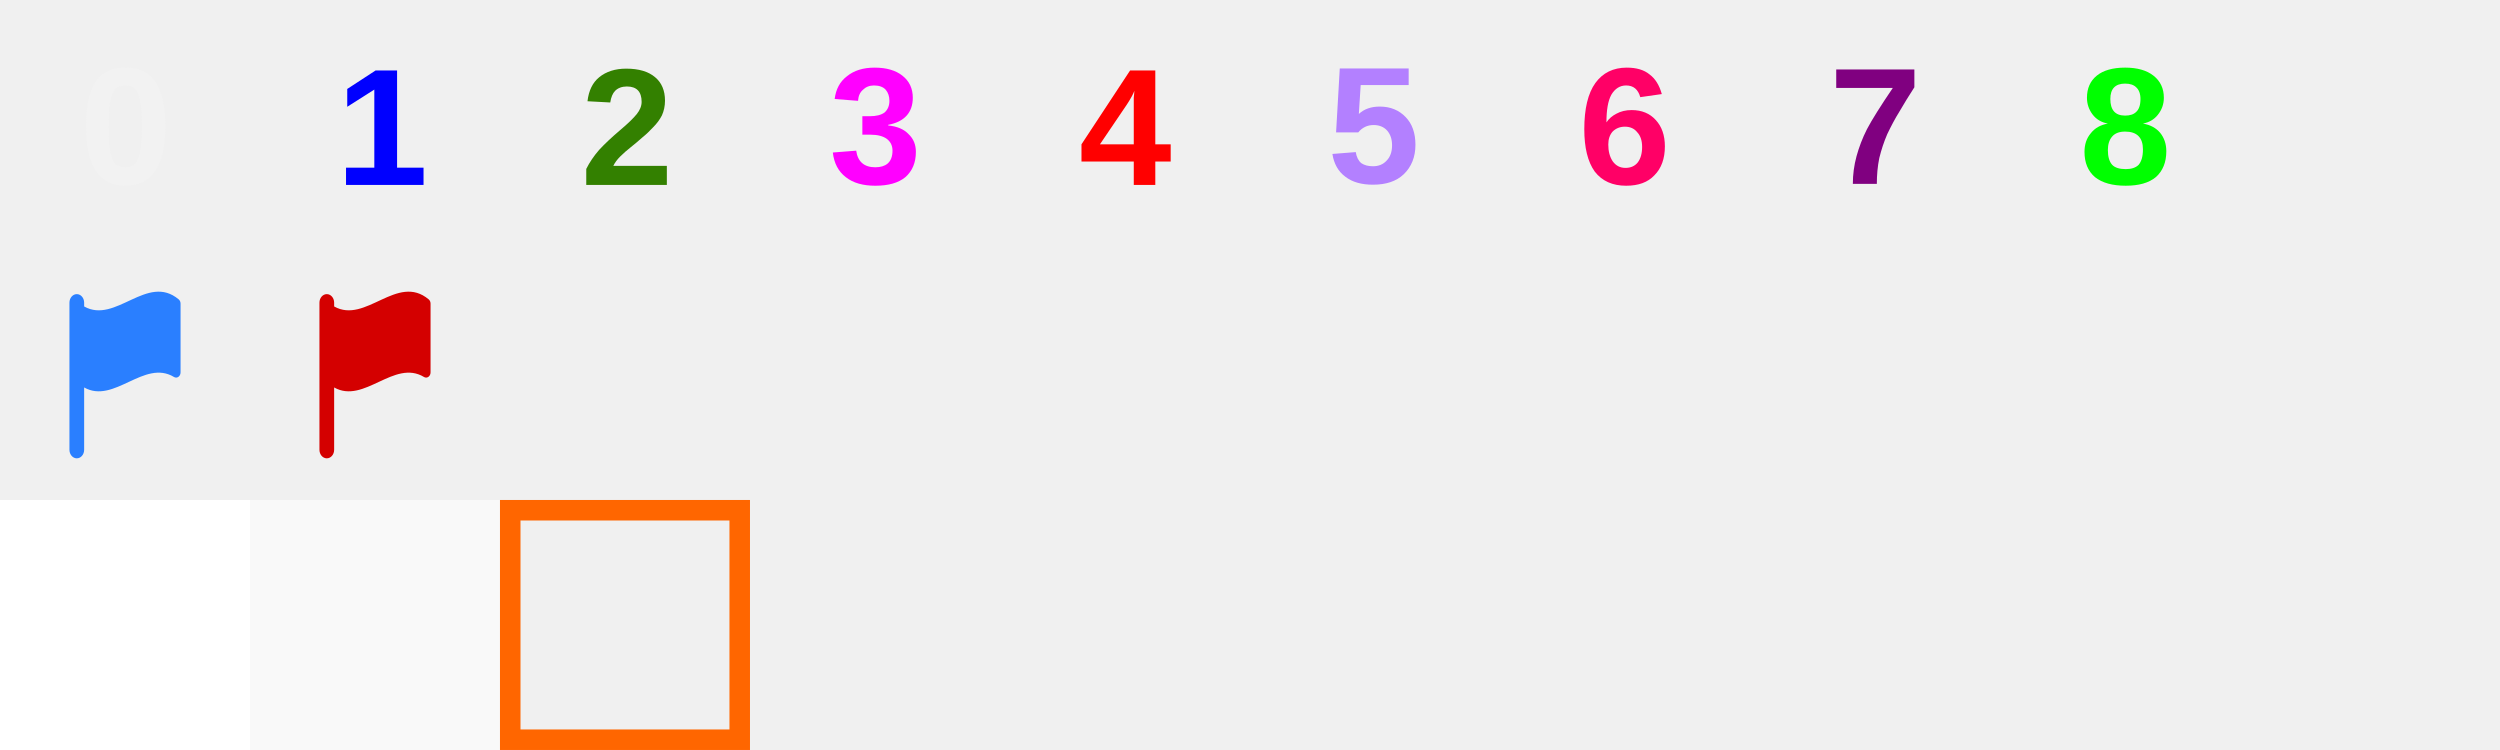
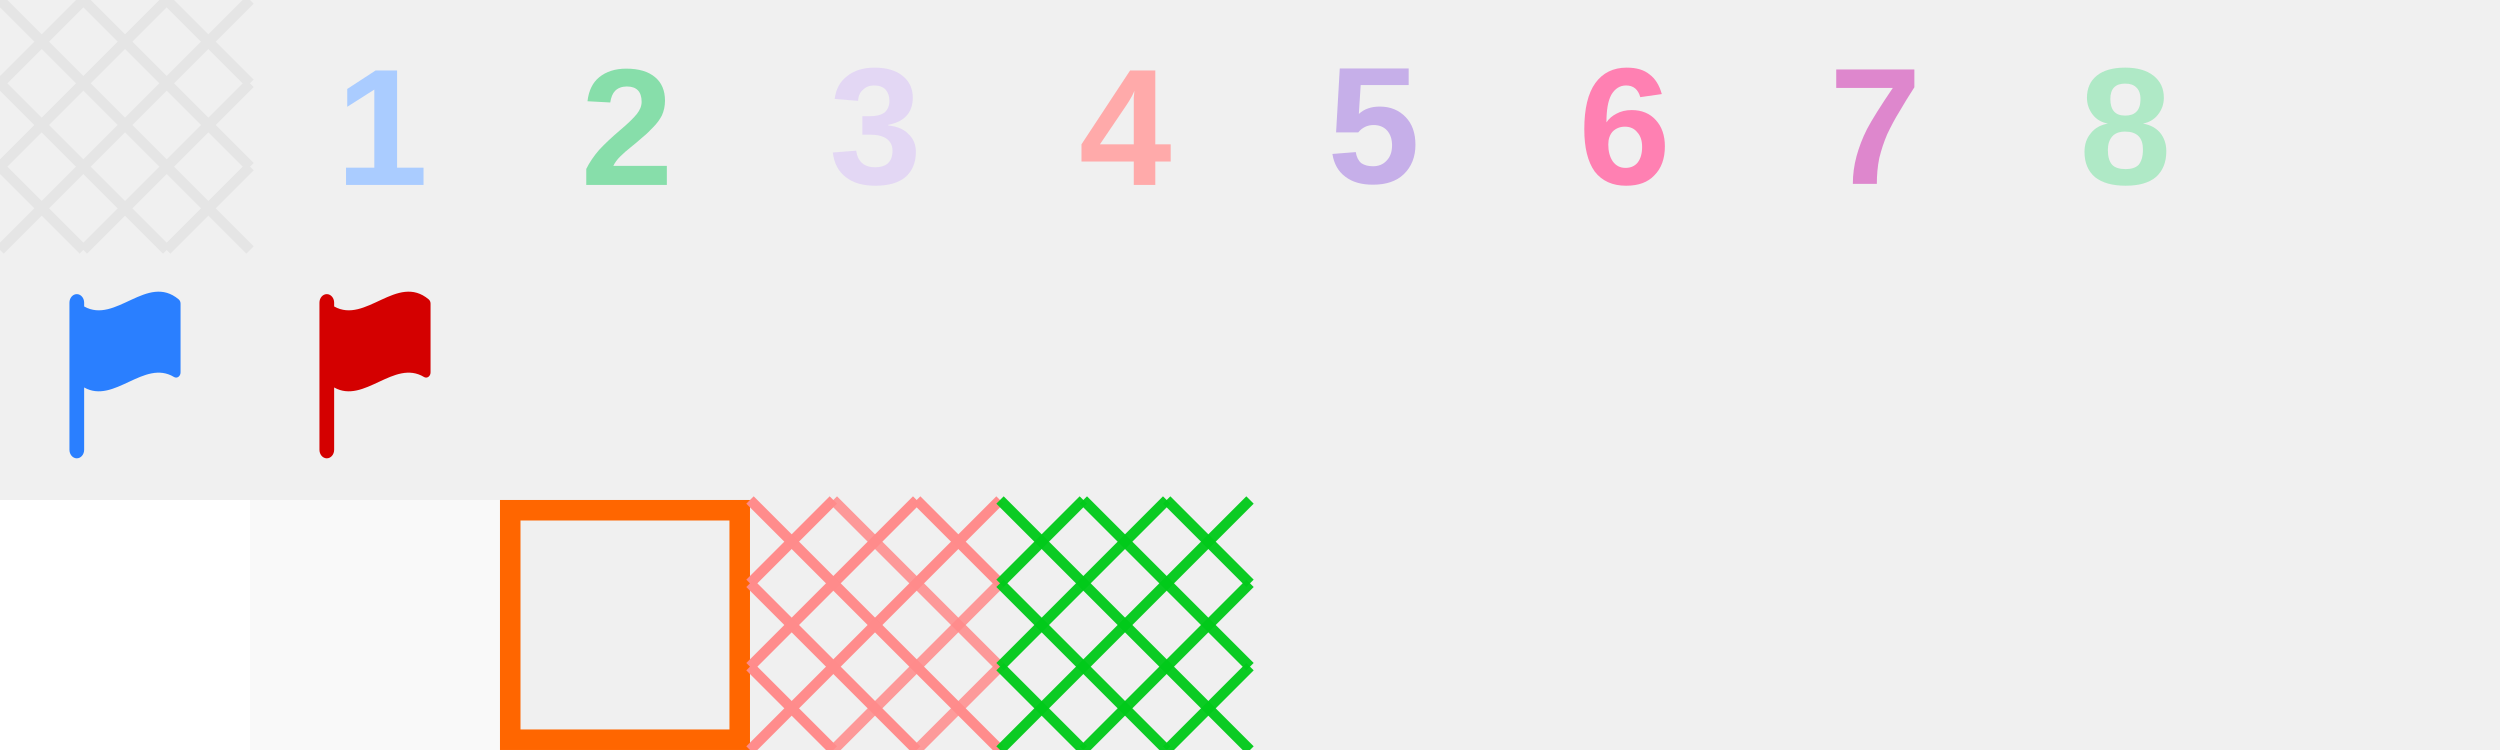
<svg xmlns="http://www.w3.org/2000/svg" width="240" height="72" viewBox="0 0 63.5 19.05" version="1.1" id="svg8">
  <defs id="defs2" />
  <g id="layer1">
    <g transform="matrix(0.00741253,0,0,0.00861615,1.354012,7.408336)" id="g1571" style="fill:#2a7fff">
      <path style="fill:#2a7fff" id="path1569" d="m 429.666,22.73 c -108,-77.849 -215.982,73.553 -323.981,20.898 V 32.427 C 105.685,18.516 94.399,7.23 80.489,7.23 66.579,7.23 55.295,18.516 55.295,32.427 V 466.13 c 0,13.909 11.284,25.195 25.194,25.195 13.91,0 25.196,-11.286 25.196,-25.195 V 282.395 c 102.651,50.03 205.304,-84.264 307.973,-30.821 4.739,2.477 10.433,2.313 15.007,-0.477 4.578,-2.771 7.367,-7.725 7.367,-13.09 0,-67.612 0,-135.228 0,-202.859 -10e-4,-4.903 -2.382,-9.548 -6.366,-12.418 z" />
    </g>
    <rect style="opacity:0;fill:#ff00ff;fill-opacity:1;stroke:none;stroke-width:0.265;stroke-miterlimit:4;stroke-dasharray:none;stroke-opacity:1;paint-order:markers fill stroke" id="rect1609" width="6.35" height="6.35" x="12.7" y="6.35" />
    <rect style="opacity:1;fill:#ffffff;fill-opacity:1;stroke:none;stroke-width:0.454;stroke-miterlimit:4;stroke-dasharray:none;stroke-opacity:1;paint-order:markers fill stroke" id="rect1611" width="6.35" height="6.35" x="1.3933727e-08" y="12.7" />
    <rect y="12.7" x="6.35" height="6.35" width="6.35" id="rect1613" style="opacity:1;fill:#f9f9f9;fill-opacity:1;stroke:none;stroke-width:0.454;stroke-miterlimit:4;stroke-dasharray:none;stroke-opacity:1;paint-order:markers fill stroke" />
    <rect style="opacity:1;fill:none;fill-opacity:1;stroke:#ff6600;stroke-width:0.521;stroke-miterlimit:4;stroke-dasharray:none;stroke-opacity:1;paint-order:markers fill stroke" id="rect1615" width="5.829" height="5.829" x="12.96" y="12.96" />
-     <text transform="translate(-0.2904214,0.3738788)" xml:space="preserve" style="font-size:4.233px;line-height:1.25;font-family:sans-serif;fill:#f2f2f2;stroke-width:0.265" x="2.304" y="4.297" id="text1619">
-       <tspan id="tspan1617" x="2.304" y="4.297" style="font-style:normal;font-variant:normal;font-weight:bold;font-stretch:normal;font-size:4.233px;font-family:Arial;-inkscape-font-specification:'Arial Bold';fill:#f2f2f2;stroke-width:0.265">0</tspan>
-     </text>
    <text xml:space="preserve" style="font-size:3.175px;line-height:1.25;font-family:sans-serif;stroke-width:0.265" x="8.731" y="3.175" id="text1623">
      <tspan id="tspan1621" x="8.731" y="3.175" style="stroke-width:0.265" />
    </text>
-     <text transform="translate(-0.250114,0.3803383)" id="text1627" y="4.316" x="8.775" style="font-size:4.233px;line-height:1.25;font-family:sans-serif;fill:#0000ff;stroke-width:0.265" xml:space="preserve">
-       <tspan style="font-style:normal;font-variant:normal;font-weight:bold;font-stretch:normal;font-size:4.233px;font-family:Arial;-inkscape-font-specification:'Arial Bold';fill:#0000ff;stroke-width:0.265" y="4.316" x="8.775" id="tspan1625">1</tspan>
+     <text transform="translate(-0.250114,0.3803383)" id="text1627" y="4.316" x="8.775" style="font-size:4.233px;line-height:1.25;font-family:sans-serif;fill:#aaccff;stroke-width:0.265;" xml:space="preserve">
+       <tspan style="font-style:normal;font-variant:normal;font-weight:bold;font-stretch:normal;font-size:4.233px;font-family:Arial;-inkscape-font-specification:'Arial Bold';fill:#aaccff;stroke-width:0.265;" y="4.316" x="8.775" id="tspan1625">1</tspan>
    </text>
-     <text transform="translate(-0.2808612,0.3803383)" xml:space="preserve" style="font-size:4.233px;line-height:1.25;font-family:sans-serif;fill:#338000;stroke-width:0.265" x="15.032" y="4.316" id="text1631">
-       <tspan id="tspan1629" x="15.032" y="4.316" style="font-style:normal;font-variant:normal;font-weight:bold;font-stretch:normal;font-size:4.233px;font-family:Arial;-inkscape-font-specification:'Arial Bold';fill:#338000;stroke-width:0.265">2</tspan>
+     <text transform="translate(-0.2808612,0.3803383)" xml:space="preserve" style="font-size:4.233px;line-height:1.25;font-family:sans-serif;fill:#87deaa;stroke-width:0.265;" x="15.032" y="4.316" id="text1631">
+       <tspan id="tspan1629" x="15.032" y="4.316" style="font-style:normal;font-variant:normal;font-weight:bold;font-stretch:normal;font-size:4.233px;font-family:Arial;-inkscape-font-specification:'Arial Bold';fill:#87deaa;stroke-width:0.265;">2</tspan>
    </text>
-     <text transform="translate(-0.2914542,0.3738788)" id="text1635" y="4.297" x="21.351" style="font-size:4.233px;line-height:1.25;font-family:sans-serif;fill:#ff00ff;stroke-width:0.265" xml:space="preserve">
-       <tspan style="font-style:normal;font-variant:normal;font-weight:bold;font-stretch:normal;font-size:4.233px;font-family:Arial;-inkscape-font-specification:'Arial Bold';fill:#ff00ff;stroke-width:0.265" y="4.297" x="21.351" id="tspan1633">3</tspan>
+     <text transform="translate(-0.2914542,0.3738788)" id="text1635" y="4.297" x="21.351" style="font-size:4.233px;line-height:1.25;font-family:sans-serif;fill:#e3d7f4;stroke-width:0.265;" xml:space="preserve">
+       <tspan style="font-style:normal;font-variant:normal;font-weight:bold;font-stretch:normal;font-size:4.233px;font-family:Arial;-inkscape-font-specification:'Arial Bold';fill:#e3d7f4;stroke-width:0.265;" y="4.297" x="21.351" id="tspan1633">3</tspan>
    </text>
-     <text transform="translate(-0.291971,0.3803383)" xml:space="preserve" style="font-size:4.233px;line-height:1.25;font-family:sans-serif;fill:#ff0000;stroke-width:0.265" x="27.699" y="4.316" id="text1639">
-       <tspan id="tspan1637" x="27.699" y="4.316" style="font-style:normal;font-variant:normal;font-weight:bold;font-stretch:normal;font-size:4.233px;font-family:Arial;-inkscape-font-specification:'Arial Bold';fill:#ff0000;stroke-width:0.265">4</tspan>
+     <text transform="translate(-0.291971,0.3803383)" xml:space="preserve" style="font-size:4.233px;line-height:1.25;font-family:sans-serif;fill:#ffaaaa;stroke-width:0.265;" x="27.699" y="4.316" id="text1639">
+       <tspan id="tspan1637" x="27.699" y="4.316" style="font-style:normal;font-variant:normal;font-weight:bold;font-stretch:normal;font-size:4.233px;font-family:Arial;-inkscape-font-specification:'Arial Bold';fill:#ffaaaa;stroke-width:0.265;">4</tspan>
    </text>
-     <text transform="translate(-0.3017923,0.367161)" id="text1643" y="4.276" x="34.02" style="font-size:4.233px;line-height:1.25;font-family:sans-serif;fill:#b380ff;stroke-width:0.265" xml:space="preserve">
-       <tspan style="font-style:normal;font-variant:normal;font-weight:bold;font-stretch:normal;font-size:4.233px;font-family:Arial;-inkscape-font-specification:'Arial Bold';fill:#b380ff;stroke-width:0.265" y="4.276" x="34.02" id="tspan1641">5</tspan>
+     <text transform="translate(-0.3017923,0.367161)" id="text1643" y="4.276" x="34.02" style="font-size:4.233px;line-height:1.25;font-family:sans-serif;fill:#c6afe9;stroke-width:0.265;" xml:space="preserve">
+       <tspan style="font-style:normal;font-variant:normal;font-weight:bold;font-stretch:normal;font-size:4.233px;font-family:Arial;-inkscape-font-specification:'Arial Bold';fill:#c6afe9;stroke-width:0.265;" y="4.276" x="34.02" id="tspan1641">5</tspan>
    </text>
-     <text transform="translate(-0.2979151,0.3738788)" xml:space="preserve" style="font-size:4.233px;line-height:1.25;font-family:sans-serif;fill:#ff0066;stroke-width:0.265" x="40.381" y="4.297" id="text1647">
-       <tspan id="tspan1645" x="40.381" y="4.297" style="font-style:normal;font-variant:normal;font-weight:bold;font-stretch:normal;font-size:4.233px;font-family:Arial;-inkscape-font-specification:'Arial Bold';fill:#ff0066;stroke-width:0.265">6</tspan>
+     <text transform="translate(-0.2979151,0.3738788)" xml:space="preserve" style="font-size:4.233px;line-height:1.25;font-family:sans-serif;fill:#ff80b2;stroke-width:0.265;" x="40.381" y="4.297" id="text1647">
+       <tspan id="tspan1645" x="40.381" y="4.297" style="font-style:normal;font-variant:normal;font-weight:bold;font-stretch:normal;font-size:4.233px;font-family:Arial;-inkscape-font-specification:'Arial Bold';fill:#ff80b2;stroke-width:0.265;">6</tspan>
    </text>
-     <text transform="translate(-0.2932643,0.3736206)" id="text1651" y="4.296" x="46.745" style="font-size:4.233px;line-height:1.25;font-family:sans-serif;fill:#800080;stroke-width:0.265" xml:space="preserve">
-       <tspan style="font-style:normal;font-variant:normal;font-weight:bold;font-stretch:normal;font-size:4.233px;font-family:Arial;-inkscape-font-specification:'Arial Bold';fill:#800080;stroke-width:0.265" y="4.296" x="46.745" id="tspan1649">7</tspan>
+     <text transform="translate(-0.2932643,0.3736206)" id="text1651" y="4.296" x="46.745" style="font-size:4.233px;line-height:1.25;font-family:sans-serif;fill:#de87cd;stroke-width:0.265;" xml:space="preserve">
+       <tspan style="font-style:normal;font-variant:normal;font-weight:bold;font-stretch:normal;font-size:4.233px;font-family:Arial;-inkscape-font-specification:'Arial Bold';fill:#de87cd;stroke-width:0.265;" y="4.296" x="46.745" id="tspan1649">7</tspan>
    </text>
-     <text transform="translate(-0.2919709,0.3736206)" xml:space="preserve" style="font-size:4.233px;line-height:1.25;font-family:sans-serif;fill:#00ff00;stroke-width:0.265" x="53.099" y="4.296" id="text1655">
-       <tspan id="tspan1653" x="53.099" y="4.296" style="font-style:normal;font-variant:normal;font-weight:bold;font-stretch:normal;font-size:4.233px;font-family:Arial;-inkscape-font-specification:'Arial Bold';fill:#00ff00;stroke-width:0.265">8</tspan>
+     <text transform="translate(-0.2919709,0.3736206)" xml:space="preserve" style="font-size:4.233px;line-height:1.25;font-family:sans-serif;fill:#afe9c6;stroke-width:0.265;" x="53.099" y="4.296" id="text1655">
+       <tspan id="tspan1653" x="53.099" y="4.296" style="font-style:normal;font-variant:normal;font-weight:bold;font-stretch:normal;font-size:4.233px;font-family:Arial;-inkscape-font-specification:'Arial Bold';fill:#afe9c6;stroke-width:0.265;">8</tspan>
    </text>
    <g style="fill:#d40000" id="g870" transform="matrix(0.00741253,0,0,0.00861615,7.704012,7.408336)">
      <path style="fill:#d40000" d="m 429.666,22.73 c -108,-77.849 -215.982,73.553 -323.981,20.898 V 32.427 C 105.685,18.516 94.399,7.23 80.489,7.23 66.579,7.23 55.295,18.516 55.295,32.427 V 466.13 c 0,13.909 11.284,25.195 25.194,25.195 13.91,0 25.196,-11.286 25.196,-25.195 V 282.395 c 102.651,50.03 205.304,-84.264 307.973,-30.821 4.739,2.477 10.433,2.313 15.007,-0.477 4.578,-2.771 7.367,-7.725 7.367,-13.09 0,-67.612 0,-135.228 0,-202.859 -10e-4,-4.903 -2.382,-9.548 -6.366,-12.418 z" id="path868" />
    </g>
+     <path transform="scale(0.2645833)" id="path2890" d="M 0,8 8,0" style="fill:none;stroke:#e5e5e5;stroke-width:1px;stroke-linecap:butt;stroke-linejoin:miter;stroke-opacity:1" />
+     <path transform="scale(0.2645833)" id="path2892" d="M 0,16 16,0" style="fill:none;stroke:#e5e5e5;stroke-width:1px;stroke-linecap:butt;stroke-linejoin:miter;stroke-opacity:1" />
+     <path transform="scale(0.2645833)" id="path2894" d="M 0,24 24,0" style="fill:none;stroke:#e5e5e5;stroke-width:1px;stroke-linecap:butt;stroke-linejoin:miter;stroke-opacity:1" />
+     <path transform="scale(0.2645833)" id="path2896" d="M 8,24 24,8" style="fill:none;stroke:#e5e5e5;stroke-width:1px;stroke-linecap:butt;stroke-linejoin:miter;stroke-opacity:1" />
+     <path transform="scale(0.2645833)" id="path2898" d="m 16,24 8,-8" style="fill:none;stroke:#e5e5e5;stroke-width:1px;stroke-linecap:butt;stroke-linejoin:miter;stroke-opacity:1" />
+     <path transform="scale(0.2645833)" id="path2900" d="M 0,0 24,24" style="fill:none;stroke:#e5e5e5;stroke-width:1px;stroke-linecap:butt;stroke-linejoin:miter;stroke-opacity:1" />
+     <path transform="scale(0.2645833)" id="path2902" d="M 0,8 16,24" style="fill:none;stroke:#e5e5e5;stroke-width:1px;stroke-linecap:butt;stroke-linejoin:miter;stroke-opacity:1" />
+     <path transform="scale(0.2645833)" id="path2904" d="m 0,16 8,8" style="fill:none;stroke:#e5e5e5;stroke-width:1px;stroke-linecap:butt;stroke-linejoin:miter;stroke-opacity:1" />
+     <path transform="scale(0.2645833)" id="path2906" d="M 8,0 24,16" style="fill:none;stroke:#e5e5e5;stroke-width:1px;stroke-linecap:butt;stroke-linejoin:miter;stroke-opacity:1" />
+     <path transform="scale(0.2645833)" id="path2908" d="m 16,0 8,8" style="fill:none;stroke:#e5e5e5;stroke-width:1px;stroke-linecap:butt;stroke-linejoin:miter;stroke-opacity:1" />
+     <path transform="scale(0.2645833)" id="path2954" d="m 72,56 8,-8" style="fill:#ffd5d5;stroke:#ff8b8b;stroke-width:1px;stroke-linecap:butt;stroke-linejoin:miter;stroke-opacity:0.988" />
+     <path transform="scale(0.2645833)" id="path2958" d="M 72,64 88,48" style="fill:none;stroke:#ff8b8b;stroke-width:1px;stroke-linecap:butt;stroke-linejoin:miter;stroke-opacity:0.988" />
+     <path transform="scale(0.2645833)" id="path2960" d="M 72,72 96,48" style="fill:none;stroke:#ff8b8b;stroke-width:1px;stroke-linecap:butt;stroke-linejoin:miter;stroke-opacity:0.988" />
+     <path transform="scale(0.2645833)" id="path2962" d="M 80,72 96,56" style="fill:none;stroke:#ff8a8a;stroke-width:1px;stroke-linecap:butt;stroke-linejoin:miter;stroke-opacity:0.867" />
+     <path transform="scale(0.2645833)" id="path2964" d="m 88,72 8,-8" style="fill:none;stroke:#ff8b8b;stroke-width:1px;stroke-linecap:butt;stroke-linejoin:miter;stroke-opacity:0.851" />
+     <path transform="scale(0.2645833)" id="path2966" d="M 72,48 96,72" style="fill:none;stroke:#ff8b8b;stroke-width:1px;stroke-linecap:butt;stroke-linejoin:miter;stroke-opacity:0.988" />
+     <path transform="scale(0.2645833)" id="path2968" d="M 80,48 96,64" style="fill:none;stroke:#ff8a8a;stroke-width:1px;stroke-linecap:butt;stroke-linejoin:miter;stroke-opacity:0.867" />
+     <path transform="scale(0.2645833)" id="path2970" d="m 88,48 8,8" style="fill:none;stroke:#ff8b8b;stroke-width:1px;stroke-linecap:butt;stroke-linejoin:miter;stroke-opacity:0.988" />
+     <path transform="scale(0.2645833)" id="path2972" d="M 72,56 88,72" style="fill:none;stroke:#ff8b8b;stroke-width:1px;stroke-linecap:butt;stroke-linejoin:miter;stroke-opacity:0.988" />
+     <path transform="scale(0.2645833)" id="path2974" d="m 72,64 8,8" style="fill:none;stroke:#ff8b8b;stroke-width:1px;stroke-linecap:butt;stroke-linejoin:miter;stroke-opacity:1" />
+     <path style="fill:#ffd5d5;stroke:#00ca1a;stroke-width:1px;stroke-linecap:butt;stroke-linejoin:miter;stroke-opacity:0.951" d="m 72,56 8,-8" id="path2976" transform="matrix(0.2645833,0,0,0.2645833,6.35,0)" />
+     <path style="fill:none;stroke:#00ca1a;stroke-width:1px;stroke-linecap:butt;stroke-linejoin:miter;stroke-opacity:0.951" d="M 72,64 88,48" id="path2978" transform="matrix(0.2645833,0,0,0.2645833,6.35,0)" />
+     <path style="fill:none;stroke:#00ca1a;stroke-width:1px;stroke-linecap:butt;stroke-linejoin:miter;stroke-opacity:0.951" d="M 72,72 96,48" id="path2980" transform="matrix(0.2645833,0,0,0.2645833,6.35,0)" />
+     <path style="fill:none;stroke:#00ca1a;stroke-width:1px;stroke-linecap:butt;stroke-linejoin:miter;stroke-opacity:0.951" d="M 80,72 96,56" id="path2982" transform="matrix(0.2645833,0,0,0.2645833,6.35,0)" />
+     <path style="fill:none;stroke:#00ca1a;stroke-width:1px;stroke-linecap:butt;stroke-linejoin:miter;stroke-opacity:0.951" d="m 88,72 8,-8" id="path2984" transform="matrix(0.2645833,0,0,0.2645833,6.35,0)" />
+     <path style="fill:none;stroke:#00ca1a;stroke-width:1px;stroke-linecap:butt;stroke-linejoin:miter;stroke-opacity:0.951" d="M 72,48 96,72" id="path2986" transform="matrix(0.2645833,0,0,0.2645833,6.35,0)" />
+     <path style="fill:none;stroke:#00ca1a;stroke-width:1px;stroke-linecap:butt;stroke-linejoin:miter;stroke-opacity:0.951" d="M 80,48 96,64" id="path2988" transform="matrix(0.2645833,0,0,0.2645833,6.35,0)" />
+     <path style="fill:none;stroke:#00ca1a;stroke-width:1px;stroke-linecap:butt;stroke-linejoin:miter;stroke-opacity:0.951" d="m 88,48 8,8" id="path2990" transform="matrix(0.2645833,0,0,0.2645833,6.35,0)" />
+     <path style="fill:none;stroke:#00ca1a;stroke-width:1px;stroke-linecap:butt;stroke-linejoin:miter;stroke-opacity:0.951" d="M 72,56 88,72" id="path2992" transform="matrix(0.2645833,0,0,0.2645833,6.35,0)" />
+     <path style="fill:none;stroke:#00ca1a;stroke-width:1px;stroke-linecap:butt;stroke-linejoin:miter;stroke-opacity:0.951" d="m 72,64 8,8" id="path2994" transform="matrix(0.2645833,0,0,0.2645833,6.35,0)" />
  </g>
</svg>
